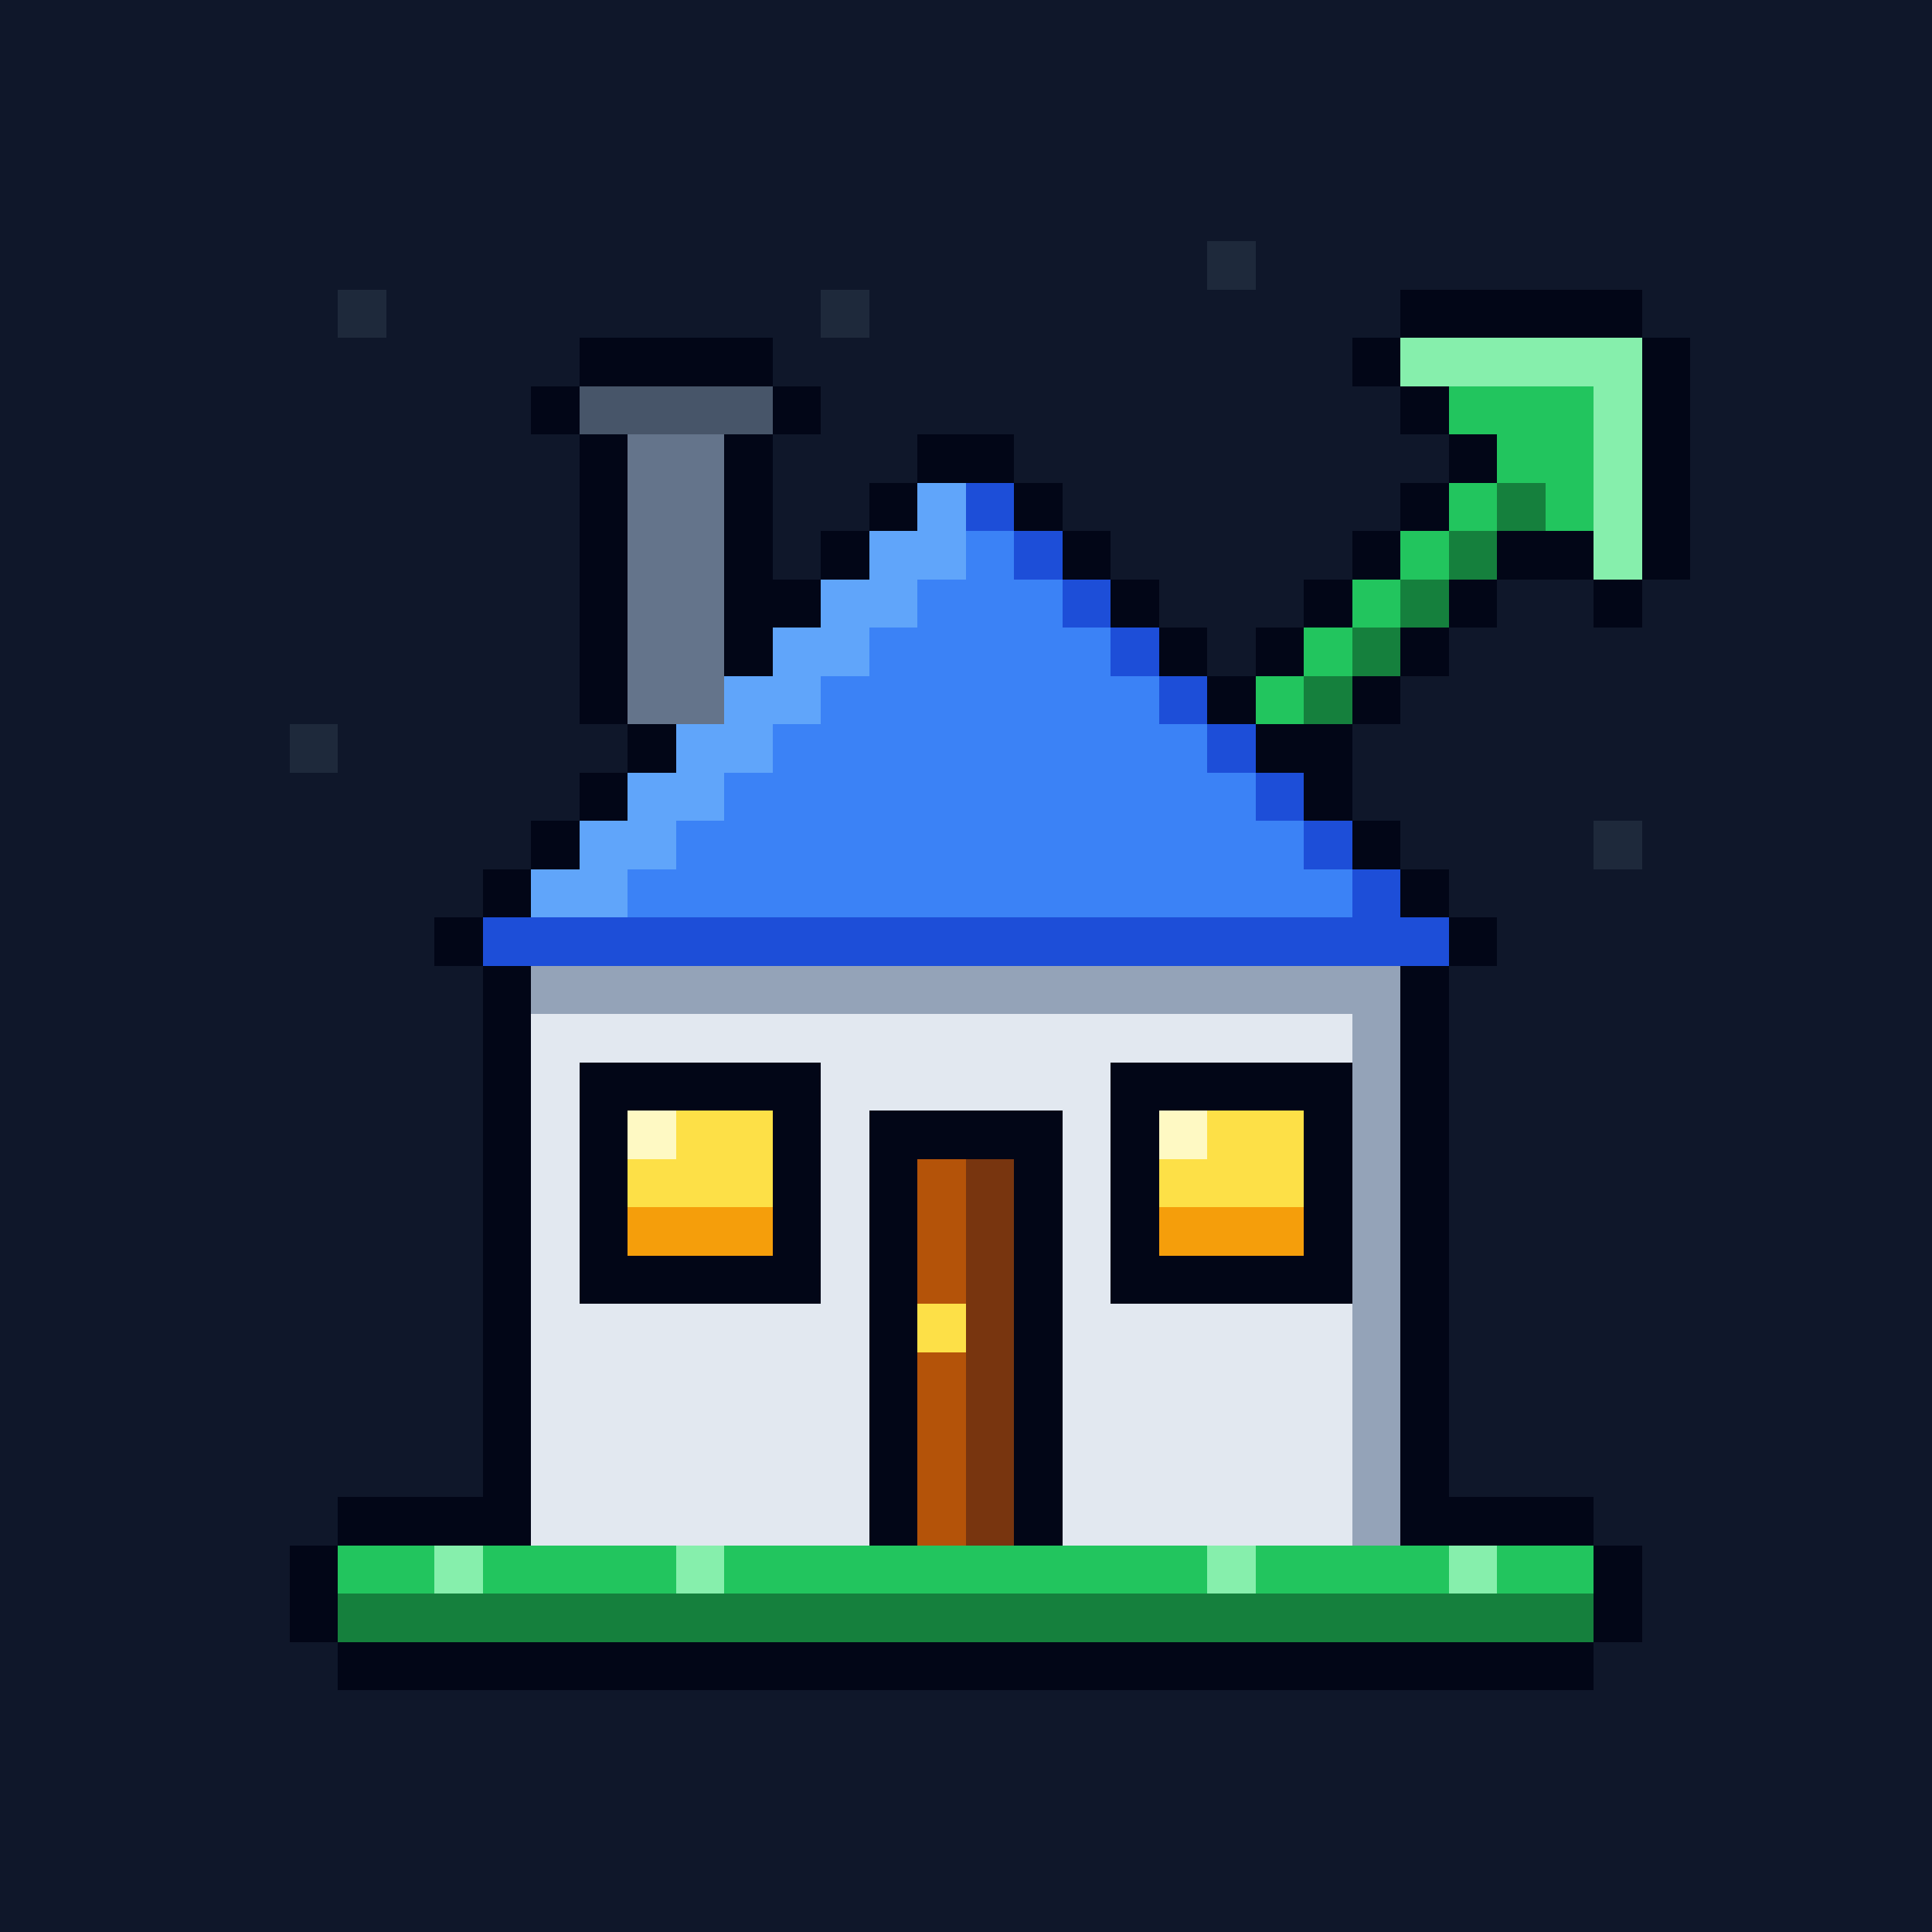
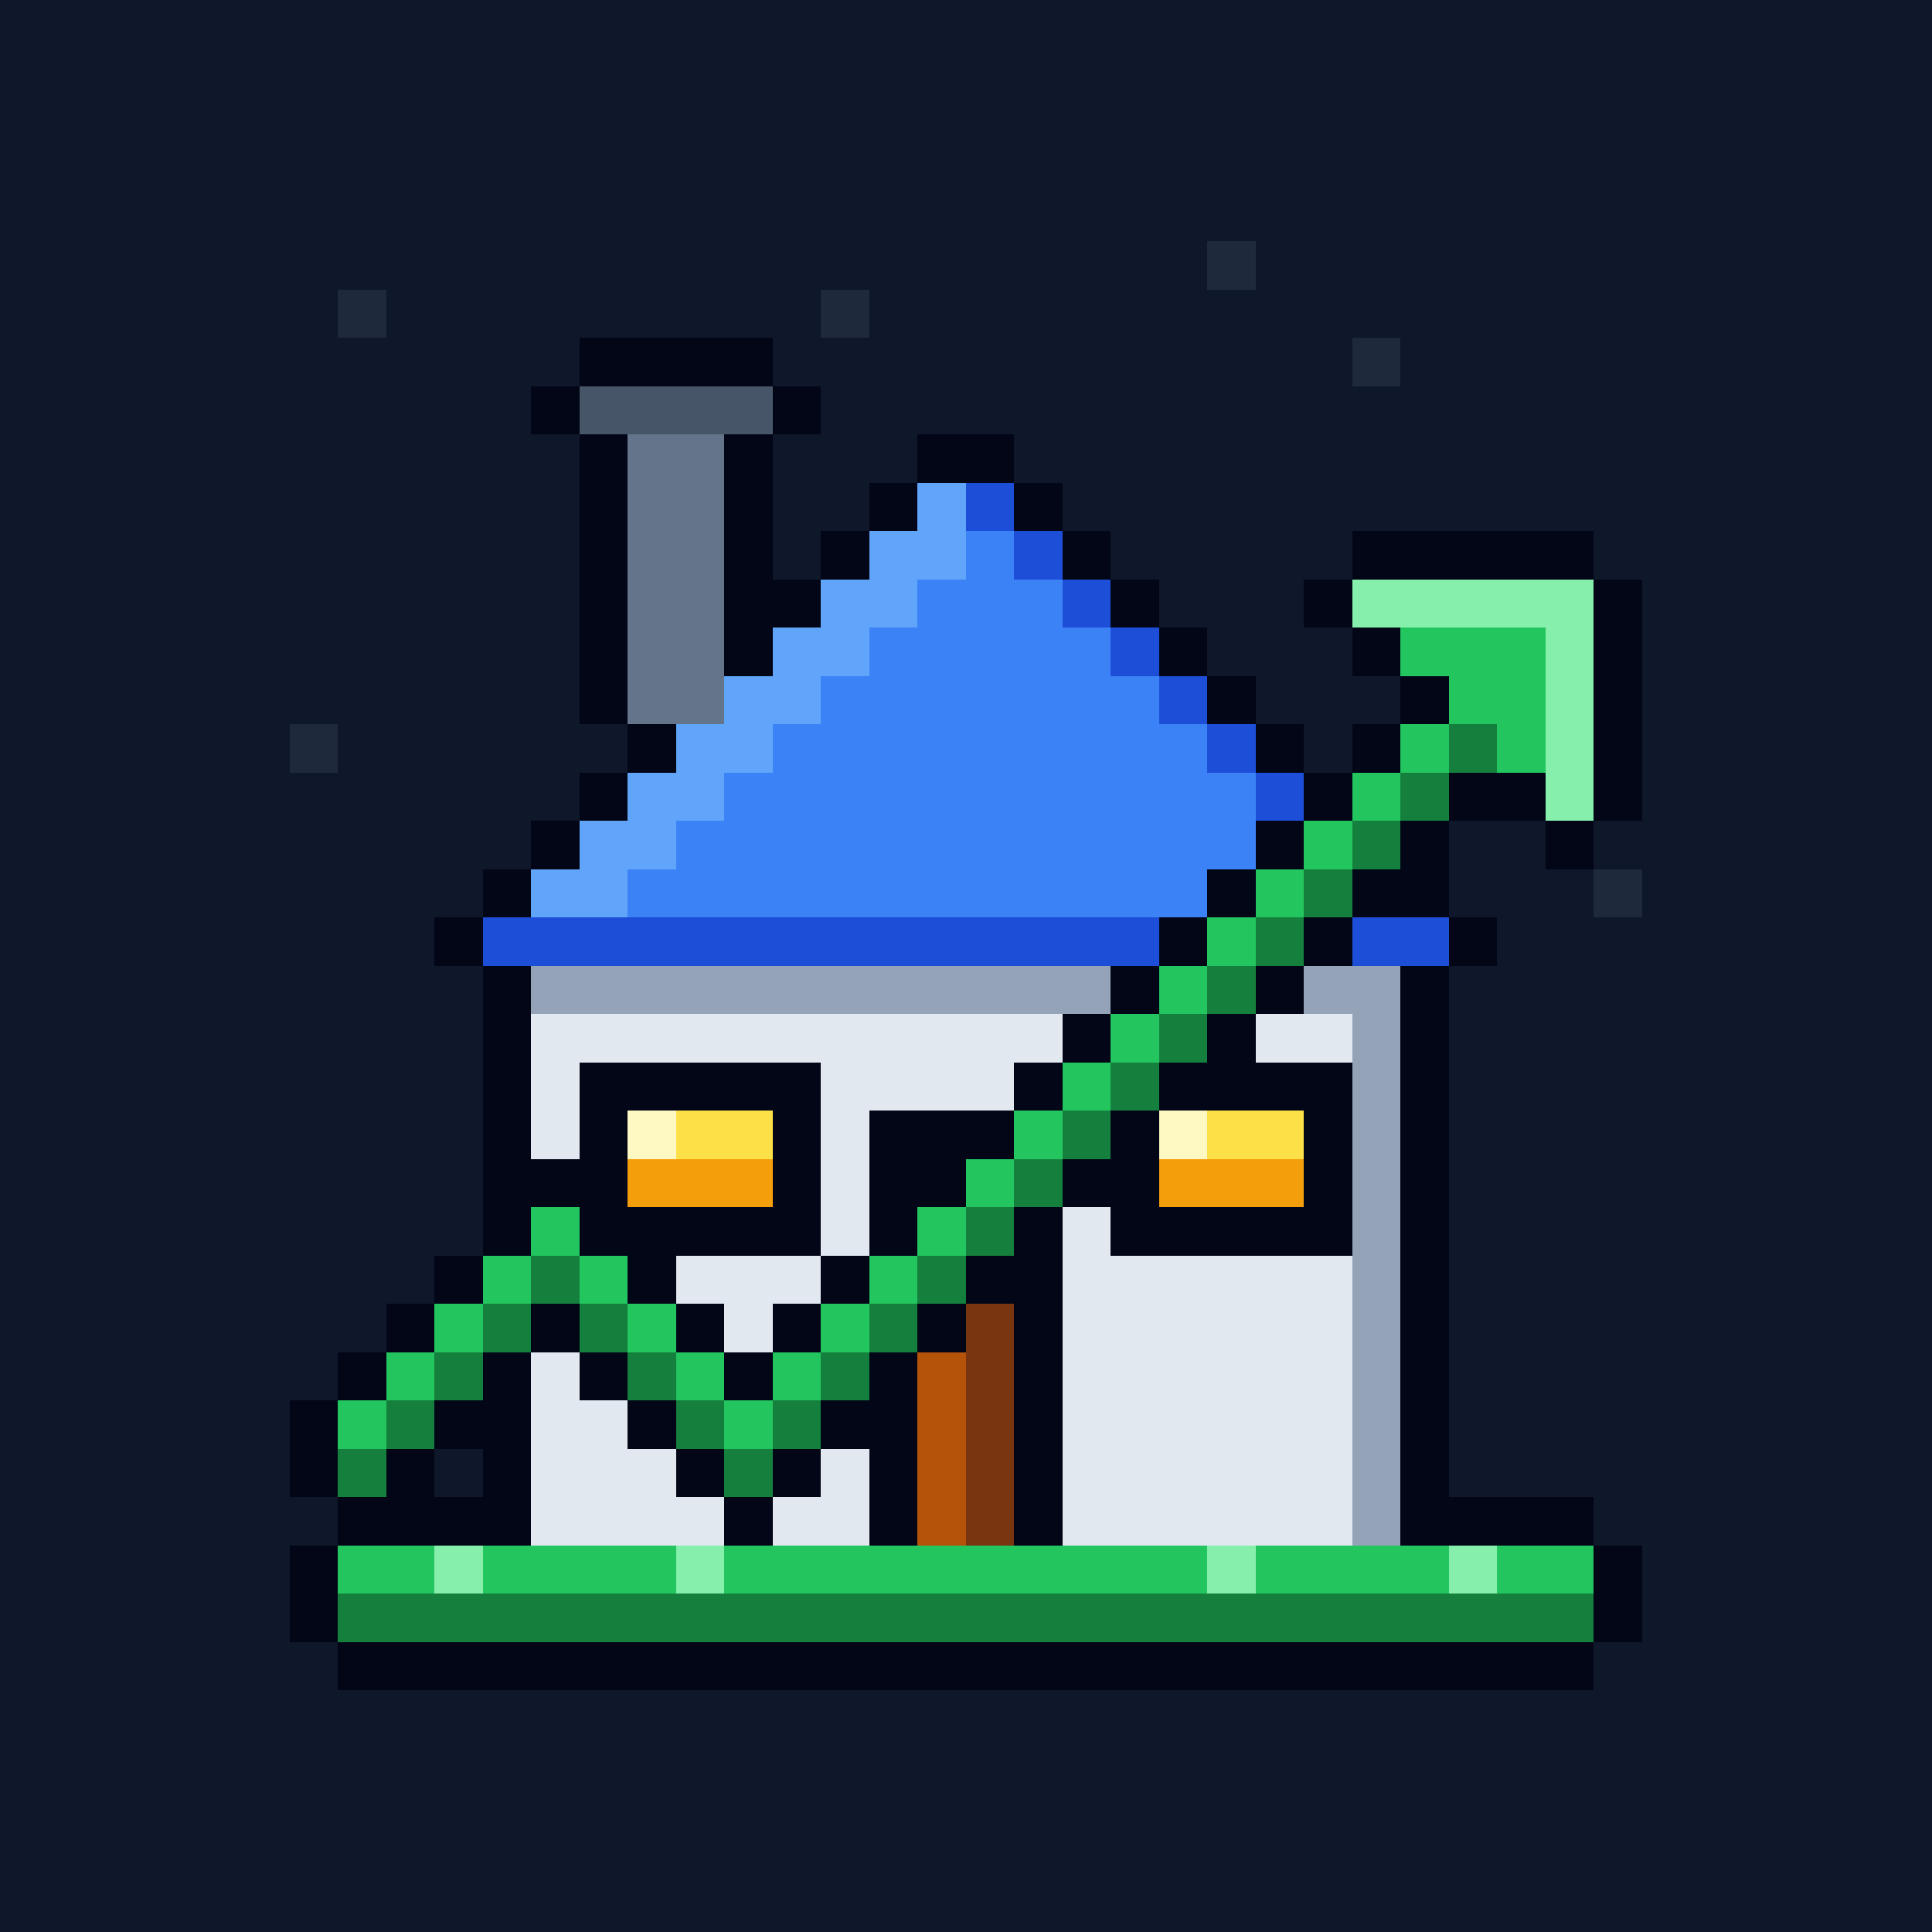
<svg xmlns="http://www.w3.org/2000/svg" width="180" height="180" viewBox="0 0 40 40" shape-rendering="crispEdges" role="img" aria-label="Pixel art house with a rising green arrow">
  <rect width="40" height="40" fill="#0f172a" />
  <rect x="25" y="5" width="1" height="1" fill="#1e293b" />
  <rect x="7" y="6" width="1" height="1" fill="#1e293b" />
  <rect x="17" y="6" width="1" height="1" fill="#1e293b" />
-   <rect x="29" y="6" width="5" height="1" fill="#020617" />
  <rect x="12" y="7" width="4" height="1" fill="#020617" />
-   <rect x="28" y="7" width="1" height="1" fill="#020617" />
-   <rect x="29" y="7" width="5" height="1" fill="#86efac" />
-   <rect x="34" y="7" width="1" height="1" fill="#020617" />
+   <rect x="28" y="7" width="1" height="1" fill="#1e293b" />
  <rect x="11" y="8" width="1" height="1" fill="#020617" />
  <rect x="12" y="8" width="4" height="1" fill="#475569" />
  <rect x="16" y="8" width="1" height="1" fill="#020617" />
-   <rect x="29" y="8" width="1" height="1" fill="#020617" />
-   <rect x="30" y="8" width="3" height="1" fill="#22c55e" />
-   <rect x="33" y="8" width="1" height="1" fill="#86efac" />
-   <rect x="34" y="8" width="1" height="1" fill="#020617" />
  <rect x="12" y="9" width="1" height="1" fill="#020617" />
  <rect x="13" y="9" width="2" height="1" fill="#64748b" />
  <rect x="15" y="9" width="1" height="1" fill="#020617" />
  <rect x="19" y="9" width="2" height="1" fill="#020617" />
-   <rect x="30" y="9" width="1" height="1" fill="#020617" />
-   <rect x="31" y="9" width="2" height="1" fill="#22c55e" />
-   <rect x="33" y="9" width="1" height="1" fill="#86efac" />
-   <rect x="34" y="9" width="1" height="1" fill="#020617" />
  <rect x="12" y="10" width="1" height="1" fill="#020617" />
  <rect x="13" y="10" width="2" height="1" fill="#64748b" />
  <rect x="15" y="10" width="1" height="1" fill="#020617" />
  <rect x="18" y="10" width="1" height="1" fill="#020617" />
  <rect x="19" y="10" width="1" height="1" fill="#60a5fa" />
  <rect x="20" y="10" width="1" height="1" fill="#1d4ed8" />
  <rect x="21" y="10" width="1" height="1" fill="#020617" />
-   <rect x="29" y="10" width="1" height="1" fill="#020617" />
-   <rect x="30" y="10" width="1" height="1" fill="#22c55e" />
-   <rect x="31" y="10" width="1" height="1" fill="#15803d" />
-   <rect x="32" y="10" width="1" height="1" fill="#22c55e" />
-   <rect x="33" y="10" width="1" height="1" fill="#86efac" />
-   <rect x="34" y="10" width="1" height="1" fill="#020617" />
  <rect x="12" y="11" width="1" height="1" fill="#020617" />
  <rect x="13" y="11" width="2" height="1" fill="#64748b" />
  <rect x="15" y="11" width="1" height="1" fill="#020617" />
  <rect x="17" y="11" width="1" height="1" fill="#020617" />
  <rect x="18" y="11" width="2" height="1" fill="#60a5fa" />
  <rect x="20" y="11" width="1" height="1" fill="#3b82f6" />
  <rect x="21" y="11" width="1" height="1" fill="#1d4ed8" />
  <rect x="22" y="11" width="1" height="1" fill="#020617" />
-   <rect x="28" y="11" width="1" height="1" fill="#020617" />
-   <rect x="29" y="11" width="1" height="1" fill="#22c55e" />
-   <rect x="30" y="11" width="1" height="1" fill="#15803d" />
-   <rect x="31" y="11" width="2" height="1" fill="#020617" />
-   <rect x="33" y="11" width="1" height="1" fill="#86efac" />
-   <rect x="34" y="11" width="1" height="1" fill="#020617" />
+   <rect x="28" y="11" width="5" height="1" fill="#020617" />
  <rect x="12" y="12" width="1" height="1" fill="#020617" />
  <rect x="13" y="12" width="2" height="1" fill="#64748b" />
  <rect x="15" y="12" width="2" height="1" fill="#020617" />
  <rect x="17" y="12" width="2" height="1" fill="#60a5fa" />
  <rect x="19" y="12" width="3" height="1" fill="#3b82f6" />
  <rect x="22" y="12" width="1" height="1" fill="#1d4ed8" />
  <rect x="23" y="12" width="1" height="1" fill="#020617" />
  <rect x="27" y="12" width="1" height="1" fill="#020617" />
-   <rect x="28" y="12" width="1" height="1" fill="#22c55e" />
-   <rect x="29" y="12" width="1" height="1" fill="#15803d" />
-   <rect x="30" y="12" width="1" height="1" fill="#020617" />
+   <rect x="28" y="12" width="5" height="1" fill="#86efac" />
  <rect x="33" y="12" width="1" height="1" fill="#020617" />
  <rect x="12" y="13" width="1" height="1" fill="#020617" />
  <rect x="13" y="13" width="2" height="1" fill="#64748b" />
  <rect x="15" y="13" width="1" height="1" fill="#020617" />
  <rect x="16" y="13" width="2" height="1" fill="#60a5fa" />
  <rect x="18" y="13" width="5" height="1" fill="#3b82f6" />
  <rect x="23" y="13" width="1" height="1" fill="#1d4ed8" />
  <rect x="24" y="13" width="1" height="1" fill="#020617" />
-   <rect x="26" y="13" width="1" height="1" fill="#020617" />
-   <rect x="27" y="13" width="1" height="1" fill="#22c55e" />
-   <rect x="28" y="13" width="1" height="1" fill="#15803d" />
-   <rect x="29" y="13" width="1" height="1" fill="#020617" />
+   <rect x="28" y="13" width="1" height="1" fill="#020617" />
+   <rect x="29" y="13" width="3" height="1" fill="#22c55e" />
+   <rect x="32" y="13" width="1" height="1" fill="#86efac" />
+   <rect x="33" y="13" width="1" height="1" fill="#020617" />
  <rect x="12" y="14" width="1" height="1" fill="#020617" />
  <rect x="13" y="14" width="2" height="1" fill="#64748b" />
  <rect x="15" y="14" width="2" height="1" fill="#60a5fa" />
  <rect x="17" y="14" width="7" height="1" fill="#3b82f6" />
  <rect x="24" y="14" width="1" height="1" fill="#1d4ed8" />
  <rect x="25" y="14" width="1" height="1" fill="#020617" />
-   <rect x="26" y="14" width="1" height="1" fill="#22c55e" />
-   <rect x="27" y="14" width="1" height="1" fill="#15803d" />
-   <rect x="28" y="14" width="1" height="1" fill="#020617" />
+   <rect x="29" y="14" width="1" height="1" fill="#020617" />
+   <rect x="30" y="14" width="2" height="1" fill="#22c55e" />
+   <rect x="32" y="14" width="1" height="1" fill="#86efac" />
+   <rect x="33" y="14" width="1" height="1" fill="#020617" />
  <rect x="6" y="15" width="1" height="1" fill="#1e293b" />
  <rect x="13" y="15" width="1" height="1" fill="#020617" />
  <rect x="14" y="15" width="2" height="1" fill="#60a5fa" />
  <rect x="16" y="15" width="9" height="1" fill="#3b82f6" />
  <rect x="25" y="15" width="1" height="1" fill="#1d4ed8" />
-   <rect x="26" y="15" width="2" height="1" fill="#020617" />
+   <rect x="26" y="15" width="1" height="1" fill="#020617" />
+   <rect x="28" y="15" width="1" height="1" fill="#020617" />
+   <rect x="29" y="15" width="1" height="1" fill="#22c55e" />
+   <rect x="30" y="15" width="1" height="1" fill="#15803d" />
+   <rect x="31" y="15" width="1" height="1" fill="#22c55e" />
+   <rect x="32" y="15" width="1" height="1" fill="#86efac" />
+   <rect x="33" y="15" width="1" height="1" fill="#020617" />
  <rect x="12" y="16" width="1" height="1" fill="#020617" />
  <rect x="13" y="16" width="2" height="1" fill="#60a5fa" />
  <rect x="15" y="16" width="11" height="1" fill="#3b82f6" />
  <rect x="26" y="16" width="1" height="1" fill="#1d4ed8" />
  <rect x="27" y="16" width="1" height="1" fill="#020617" />
+   <rect x="28" y="16" width="1" height="1" fill="#22c55e" />
+   <rect x="29" y="16" width="1" height="1" fill="#15803d" />
+   <rect x="30" y="16" width="2" height="1" fill="#020617" />
+   <rect x="32" y="16" width="1" height="1" fill="#86efac" />
+   <rect x="33" y="16" width="1" height="1" fill="#020617" />
  <rect x="11" y="17" width="1" height="1" fill="#020617" />
  <rect x="12" y="17" width="2" height="1" fill="#60a5fa" />
-   <rect x="14" y="17" width="13" height="1" fill="#3b82f6" />
-   <rect x="27" y="17" width="1" height="1" fill="#1d4ed8" />
-   <rect x="28" y="17" width="1" height="1" fill="#020617" />
-   <rect x="33" y="17" width="1" height="1" fill="#1e293b" />
+   <rect x="14" y="17" width="12" height="1" fill="#3b82f6" />
+   <rect x="26" y="17" width="1" height="1" fill="#020617" />
+   <rect x="27" y="17" width="1" height="1" fill="#22c55e" />
+   <rect x="28" y="17" width="1" height="1" fill="#15803d" />
+   <rect x="29" y="17" width="1" height="1" fill="#020617" />
+   <rect x="32" y="17" width="1" height="1" fill="#020617" />
  <rect x="10" y="18" width="1" height="1" fill="#020617" />
  <rect x="11" y="18" width="2" height="1" fill="#60a5fa" />
-   <rect x="13" y="18" width="15" height="1" fill="#3b82f6" />
-   <rect x="28" y="18" width="1" height="1" fill="#1d4ed8" />
-   <rect x="29" y="18" width="1" height="1" fill="#020617" />
+   <rect x="13" y="18" width="12" height="1" fill="#3b82f6" />
+   <rect x="25" y="18" width="1" height="1" fill="#020617" />
+   <rect x="26" y="18" width="1" height="1" fill="#22c55e" />
+   <rect x="27" y="18" width="1" height="1" fill="#15803d" />
+   <rect x="28" y="18" width="2" height="1" fill="#020617" />
+   <rect x="33" y="18" width="1" height="1" fill="#1e293b" />
  <rect x="9" y="19" width="1" height="1" fill="#020617" />
-   <rect x="10" y="19" width="20" height="1" fill="#1d4ed8" />
+   <rect x="10" y="19" width="14" height="1" fill="#1d4ed8" />
+   <rect x="24" y="19" width="1" height="1" fill="#020617" />
+   <rect x="25" y="19" width="1" height="1" fill="#22c55e" />
+   <rect x="26" y="19" width="1" height="1" fill="#15803d" />
+   <rect x="27" y="19" width="1" height="1" fill="#020617" />
+   <rect x="28" y="19" width="2" height="1" fill="#1d4ed8" />
  <rect x="30" y="19" width="1" height="1" fill="#020617" />
  <rect x="10" y="20" width="1" height="1" fill="#020617" />
-   <rect x="11" y="20" width="18" height="1" fill="#94a3b8" />
+   <rect x="11" y="20" width="12" height="1" fill="#94a3b8" />
+   <rect x="23" y="20" width="1" height="1" fill="#020617" />
+   <rect x="24" y="20" width="1" height="1" fill="#22c55e" />
+   <rect x="25" y="20" width="1" height="1" fill="#15803d" />
+   <rect x="26" y="20" width="1" height="1" fill="#020617" />
+   <rect x="27" y="20" width="2" height="1" fill="#94a3b8" />
  <rect x="29" y="20" width="1" height="1" fill="#020617" />
  <rect x="10" y="21" width="1" height="1" fill="#020617" />
-   <rect x="11" y="21" width="17" height="1" fill="#e2e8f0" />
+   <rect x="11" y="21" width="11" height="1" fill="#e2e8f0" />
+   <rect x="22" y="21" width="1" height="1" fill="#020617" />
+   <rect x="23" y="21" width="1" height="1" fill="#22c55e" />
+   <rect x="24" y="21" width="1" height="1" fill="#15803d" />
+   <rect x="25" y="21" width="1" height="1" fill="#020617" />
+   <rect x="26" y="21" width="2" height="1" fill="#e2e8f0" />
  <rect x="28" y="21" width="1" height="1" fill="#94a3b8" />
  <rect x="29" y="21" width="1" height="1" fill="#020617" />
  <rect x="10" y="22" width="1" height="1" fill="#020617" />
  <rect x="11" y="22" width="1" height="1" fill="#e2e8f0" />
  <rect x="12" y="22" width="5" height="1" fill="#020617" />
-   <rect x="17" y="22" width="6" height="1" fill="#e2e8f0" />
-   <rect x="23" y="22" width="5" height="1" fill="#020617" />
+   <rect x="17" y="22" width="4" height="1" fill="#e2e8f0" />
+   <rect x="21" y="22" width="1" height="1" fill="#020617" />
+   <rect x="22" y="22" width="1" height="1" fill="#22c55e" />
+   <rect x="23" y="22" width="1" height="1" fill="#15803d" />
+   <rect x="24" y="22" width="4" height="1" fill="#020617" />
  <rect x="28" y="22" width="1" height="1" fill="#94a3b8" />
  <rect x="29" y="22" width="1" height="1" fill="#020617" />
  <rect x="10" y="23" width="1" height="1" fill="#020617" />
  <rect x="11" y="23" width="1" height="1" fill="#e2e8f0" />
  <rect x="12" y="23" width="1" height="1" fill="#020617" />
  <rect x="13" y="23" width="1" height="1" fill="#fef9c3" />
  <rect x="14" y="23" width="2" height="1" fill="#fde047" />
  <rect x="16" y="23" width="1" height="1" fill="#020617" />
  <rect x="17" y="23" width="1" height="1" fill="#e2e8f0" />
-   <rect x="18" y="23" width="4" height="1" fill="#020617" />
-   <rect x="22" y="23" width="1" height="1" fill="#e2e8f0" />
+   <rect x="18" y="23" width="3" height="1" fill="#020617" />
+   <rect x="21" y="23" width="1" height="1" fill="#22c55e" />
+   <rect x="22" y="23" width="1" height="1" fill="#15803d" />
  <rect x="23" y="23" width="1" height="1" fill="#020617" />
  <rect x="24" y="23" width="1" height="1" fill="#fef9c3" />
  <rect x="25" y="23" width="2" height="1" fill="#fde047" />
  <rect x="27" y="23" width="1" height="1" fill="#020617" />
  <rect x="28" y="23" width="1" height="1" fill="#94a3b8" />
  <rect x="29" y="23" width="1" height="1" fill="#020617" />
-   <rect x="10" y="24" width="1" height="1" fill="#020617" />
-   <rect x="11" y="24" width="1" height="1" fill="#e2e8f0" />
-   <rect x="12" y="24" width="1" height="1" fill="#020617" />
-   <rect x="13" y="24" width="3" height="1" fill="#fde047" />
+   <rect x="10" y="24" width="3" height="1" fill="#020617" />
+   <rect x="13" y="24" width="3" height="1" fill="#f59e0b" />
  <rect x="16" y="24" width="1" height="1" fill="#020617" />
  <rect x="17" y="24" width="1" height="1" fill="#e2e8f0" />
-   <rect x="18" y="24" width="1" height="1" fill="#020617" />
-   <rect x="19" y="24" width="1" height="1" fill="#b45309" />
-   <rect x="20" y="24" width="1" height="1" fill="#78350f" />
-   <rect x="21" y="24" width="1" height="1" fill="#020617" />
-   <rect x="22" y="24" width="1" height="1" fill="#e2e8f0" />
-   <rect x="23" y="24" width="1" height="1" fill="#020617" />
-   <rect x="24" y="24" width="3" height="1" fill="#fde047" />
+   <rect x="18" y="24" width="2" height="1" fill="#020617" />
+   <rect x="20" y="24" width="1" height="1" fill="#22c55e" />
+   <rect x="21" y="24" width="1" height="1" fill="#15803d" />
+   <rect x="22" y="24" width="2" height="1" fill="#020617" />
+   <rect x="24" y="24" width="3" height="1" fill="#f59e0b" />
  <rect x="27" y="24" width="1" height="1" fill="#020617" />
  <rect x="28" y="24" width="1" height="1" fill="#94a3b8" />
  <rect x="29" y="24" width="1" height="1" fill="#020617" />
  <rect x="10" y="25" width="1" height="1" fill="#020617" />
-   <rect x="11" y="25" width="1" height="1" fill="#e2e8f0" />
-   <rect x="12" y="25" width="1" height="1" fill="#020617" />
-   <rect x="13" y="25" width="3" height="1" fill="#f59e0b" />
-   <rect x="16" y="25" width="1" height="1" fill="#020617" />
+   <rect x="11" y="25" width="1" height="1" fill="#22c55e" />
+   <rect x="12" y="25" width="5" height="1" fill="#020617" />
  <rect x="17" y="25" width="1" height="1" fill="#e2e8f0" />
  <rect x="18" y="25" width="1" height="1" fill="#020617" />
-   <rect x="19" y="25" width="1" height="1" fill="#b45309" />
-   <rect x="20" y="25" width="1" height="1" fill="#78350f" />
+   <rect x="19" y="25" width="1" height="1" fill="#22c55e" />
+   <rect x="20" y="25" width="1" height="1" fill="#15803d" />
  <rect x="21" y="25" width="1" height="1" fill="#020617" />
  <rect x="22" y="25" width="1" height="1" fill="#e2e8f0" />
-   <rect x="23" y="25" width="1" height="1" fill="#020617" />
-   <rect x="24" y="25" width="3" height="1" fill="#f59e0b" />
-   <rect x="27" y="25" width="1" height="1" fill="#020617" />
+   <rect x="23" y="25" width="5" height="1" fill="#020617" />
  <rect x="28" y="25" width="1" height="1" fill="#94a3b8" />
  <rect x="29" y="25" width="1" height="1" fill="#020617" />
-   <rect x="10" y="26" width="1" height="1" fill="#020617" />
-   <rect x="11" y="26" width="1" height="1" fill="#e2e8f0" />
-   <rect x="12" y="26" width="5" height="1" fill="#020617" />
-   <rect x="17" y="26" width="1" height="1" fill="#e2e8f0" />
-   <rect x="18" y="26" width="1" height="1" fill="#020617" />
-   <rect x="19" y="26" width="1" height="1" fill="#b45309" />
-   <rect x="20" y="26" width="1" height="1" fill="#78350f" />
-   <rect x="21" y="26" width="1" height="1" fill="#020617" />
-   <rect x="22" y="26" width="1" height="1" fill="#e2e8f0" />
-   <rect x="23" y="26" width="5" height="1" fill="#020617" />
+   <rect x="9" y="26" width="1" height="1" fill="#020617" />
+   <rect x="10" y="26" width="1" height="1" fill="#22c55e" />
+   <rect x="11" y="26" width="1" height="1" fill="#15803d" />
+   <rect x="12" y="26" width="1" height="1" fill="#22c55e" />
+   <rect x="13" y="26" width="1" height="1" fill="#020617" />
+   <rect x="14" y="26" width="3" height="1" fill="#e2e8f0" />
+   <rect x="17" y="26" width="1" height="1" fill="#020617" />
+   <rect x="18" y="26" width="1" height="1" fill="#22c55e" />
+   <rect x="19" y="26" width="1" height="1" fill="#15803d" />
+   <rect x="20" y="26" width="2" height="1" fill="#020617" />
+   <rect x="22" y="26" width="6" height="1" fill="#e2e8f0" />
  <rect x="28" y="26" width="1" height="1" fill="#94a3b8" />
  <rect x="29" y="26" width="1" height="1" fill="#020617" />
-   <rect x="10" y="27" width="1" height="1" fill="#020617" />
-   <rect x="11" y="27" width="7" height="1" fill="#e2e8f0" />
-   <rect x="18" y="27" width="1" height="1" fill="#020617" />
-   <rect x="19" y="27" width="1" height="1" fill="#fde047" />
+   <rect x="8" y="27" width="1" height="1" fill="#020617" />
+   <rect x="9" y="27" width="1" height="1" fill="#22c55e" />
+   <rect x="10" y="27" width="1" height="1" fill="#15803d" />
+   <rect x="11" y="27" width="1" height="1" fill="#020617" />
+   <rect x="12" y="27" width="1" height="1" fill="#15803d" />
+   <rect x="13" y="27" width="1" height="1" fill="#22c55e" />
+   <rect x="14" y="27" width="1" height="1" fill="#020617" />
+   <rect x="15" y="27" width="1" height="1" fill="#e2e8f0" />
+   <rect x="16" y="27" width="1" height="1" fill="#020617" />
+   <rect x="17" y="27" width="1" height="1" fill="#22c55e" />
+   <rect x="18" y="27" width="1" height="1" fill="#15803d" />
+   <rect x="19" y="27" width="1" height="1" fill="#020617" />
  <rect x="20" y="27" width="1" height="1" fill="#78350f" />
  <rect x="21" y="27" width="1" height="1" fill="#020617" />
  <rect x="22" y="27" width="6" height="1" fill="#e2e8f0" />
  <rect x="28" y="27" width="1" height="1" fill="#94a3b8" />
  <rect x="29" y="27" width="1" height="1" fill="#020617" />
+   <rect x="7" y="28" width="1" height="1" fill="#020617" />
+   <rect x="8" y="28" width="1" height="1" fill="#22c55e" />
+   <rect x="9" y="28" width="1" height="1" fill="#15803d" />
  <rect x="10" y="28" width="1" height="1" fill="#020617" />
-   <rect x="11" y="28" width="7" height="1" fill="#e2e8f0" />
+   <rect x="11" y="28" width="1" height="1" fill="#e2e8f0" />
+   <rect x="12" y="28" width="1" height="1" fill="#020617" />
+   <rect x="13" y="28" width="1" height="1" fill="#15803d" />
+   <rect x="14" y="28" width="1" height="1" fill="#22c55e" />
+   <rect x="15" y="28" width="1" height="1" fill="#020617" />
+   <rect x="16" y="28" width="1" height="1" fill="#22c55e" />
+   <rect x="17" y="28" width="1" height="1" fill="#15803d" />
  <rect x="18" y="28" width="1" height="1" fill="#020617" />
  <rect x="19" y="28" width="1" height="1" fill="#b45309" />
  <rect x="20" y="28" width="1" height="1" fill="#78350f" />
  <rect x="21" y="28" width="1" height="1" fill="#020617" />
  <rect x="22" y="28" width="6" height="1" fill="#e2e8f0" />
  <rect x="28" y="28" width="1" height="1" fill="#94a3b8" />
  <rect x="29" y="28" width="1" height="1" fill="#020617" />
-   <rect x="10" y="29" width="1" height="1" fill="#020617" />
-   <rect x="11" y="29" width="7" height="1" fill="#e2e8f0" />
-   <rect x="18" y="29" width="1" height="1" fill="#020617" />
+   <rect x="6" y="29" width="1" height="1" fill="#020617" />
+   <rect x="7" y="29" width="1" height="1" fill="#22c55e" />
+   <rect x="8" y="29" width="1" height="1" fill="#15803d" />
+   <rect x="9" y="29" width="2" height="1" fill="#020617" />
+   <rect x="11" y="29" width="2" height="1" fill="#e2e8f0" />
+   <rect x="13" y="29" width="1" height="1" fill="#020617" />
+   <rect x="14" y="29" width="1" height="1" fill="#15803d" />
+   <rect x="15" y="29" width="1" height="1" fill="#22c55e" />
+   <rect x="16" y="29" width="1" height="1" fill="#15803d" />
+   <rect x="17" y="29" width="2" height="1" fill="#020617" />
  <rect x="19" y="29" width="1" height="1" fill="#b45309" />
  <rect x="20" y="29" width="1" height="1" fill="#78350f" />
  <rect x="21" y="29" width="1" height="1" fill="#020617" />
  <rect x="22" y="29" width="6" height="1" fill="#e2e8f0" />
  <rect x="28" y="29" width="1" height="1" fill="#94a3b8" />
  <rect x="29" y="29" width="1" height="1" fill="#020617" />
+   <rect x="6" y="30" width="1" height="1" fill="#020617" />
+   <rect x="7" y="30" width="1" height="1" fill="#15803d" />
+   <rect x="8" y="30" width="1" height="1" fill="#020617" />
  <rect x="10" y="30" width="1" height="1" fill="#020617" />
-   <rect x="11" y="30" width="7" height="1" fill="#e2e8f0" />
+   <rect x="11" y="30" width="3" height="1" fill="#e2e8f0" />
+   <rect x="14" y="30" width="1" height="1" fill="#020617" />
+   <rect x="15" y="30" width="1" height="1" fill="#15803d" />
+   <rect x="16" y="30" width="1" height="1" fill="#020617" />
+   <rect x="17" y="30" width="1" height="1" fill="#e2e8f0" />
  <rect x="18" y="30" width="1" height="1" fill="#020617" />
  <rect x="19" y="30" width="1" height="1" fill="#b45309" />
  <rect x="20" y="30" width="1" height="1" fill="#78350f" />
  <rect x="21" y="30" width="1" height="1" fill="#020617" />
  <rect x="22" y="30" width="6" height="1" fill="#e2e8f0" />
  <rect x="28" y="30" width="1" height="1" fill="#94a3b8" />
  <rect x="29" y="30" width="1" height="1" fill="#020617" />
  <rect x="7" y="31" width="4" height="1" fill="#020617" />
-   <rect x="11" y="31" width="7" height="1" fill="#e2e8f0" />
+   <rect x="11" y="31" width="4" height="1" fill="#e2e8f0" />
+   <rect x="15" y="31" width="1" height="1" fill="#020617" />
+   <rect x="16" y="31" width="2" height="1" fill="#e2e8f0" />
  <rect x="18" y="31" width="1" height="1" fill="#020617" />
  <rect x="19" y="31" width="1" height="1" fill="#b45309" />
  <rect x="20" y="31" width="1" height="1" fill="#78350f" />
  <rect x="21" y="31" width="1" height="1" fill="#020617" />
  <rect x="22" y="31" width="6" height="1" fill="#e2e8f0" />
  <rect x="28" y="31" width="1" height="1" fill="#94a3b8" />
  <rect x="29" y="31" width="4" height="1" fill="#020617" />
  <rect x="6" y="32" width="1" height="1" fill="#020617" />
  <rect x="7" y="32" width="2" height="1" fill="#22c55e" />
  <rect x="9" y="32" width="1" height="1" fill="#86efac" />
  <rect x="10" y="32" width="4" height="1" fill="#22c55e" />
  <rect x="14" y="32" width="1" height="1" fill="#86efac" />
  <rect x="15" y="32" width="10" height="1" fill="#22c55e" />
  <rect x="25" y="32" width="1" height="1" fill="#86efac" />
  <rect x="26" y="32" width="4" height="1" fill="#22c55e" />
  <rect x="30" y="32" width="1" height="1" fill="#86efac" />
  <rect x="31" y="32" width="2" height="1" fill="#22c55e" />
  <rect x="33" y="32" width="1" height="1" fill="#020617" />
  <rect x="6" y="33" width="1" height="1" fill="#020617" />
  <rect x="7" y="33" width="26" height="1" fill="#15803d" />
  <rect x="33" y="33" width="1" height="1" fill="#020617" />
  <rect x="7" y="34" width="26" height="1" fill="#020617" />
</svg>
